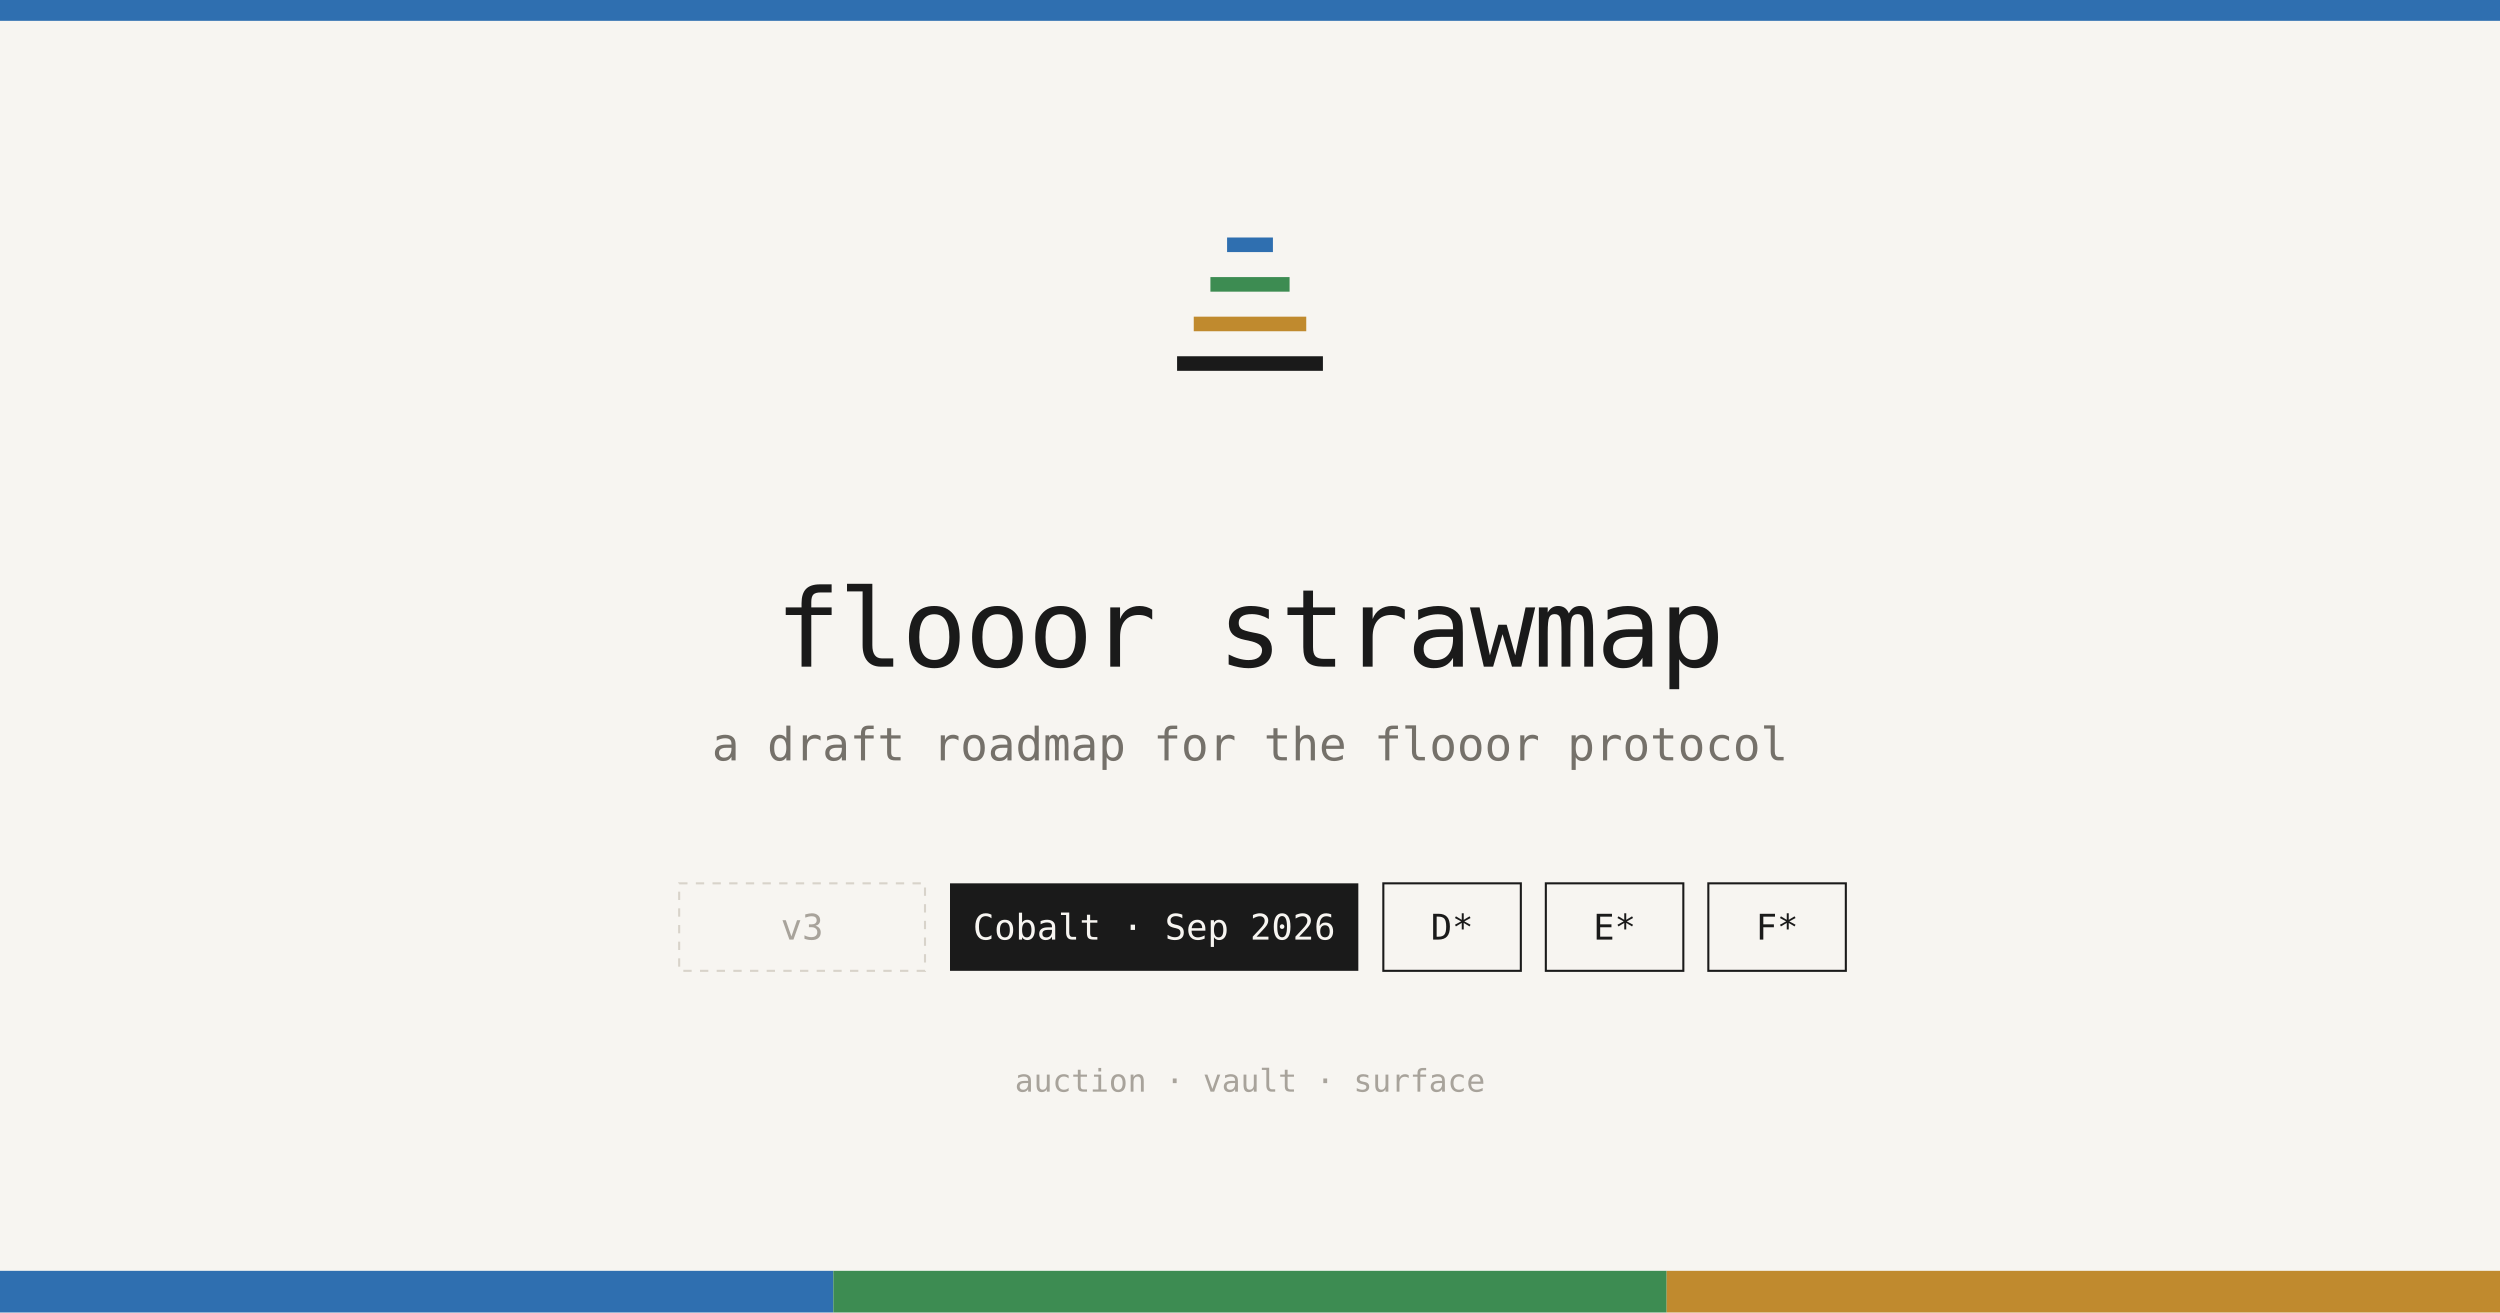
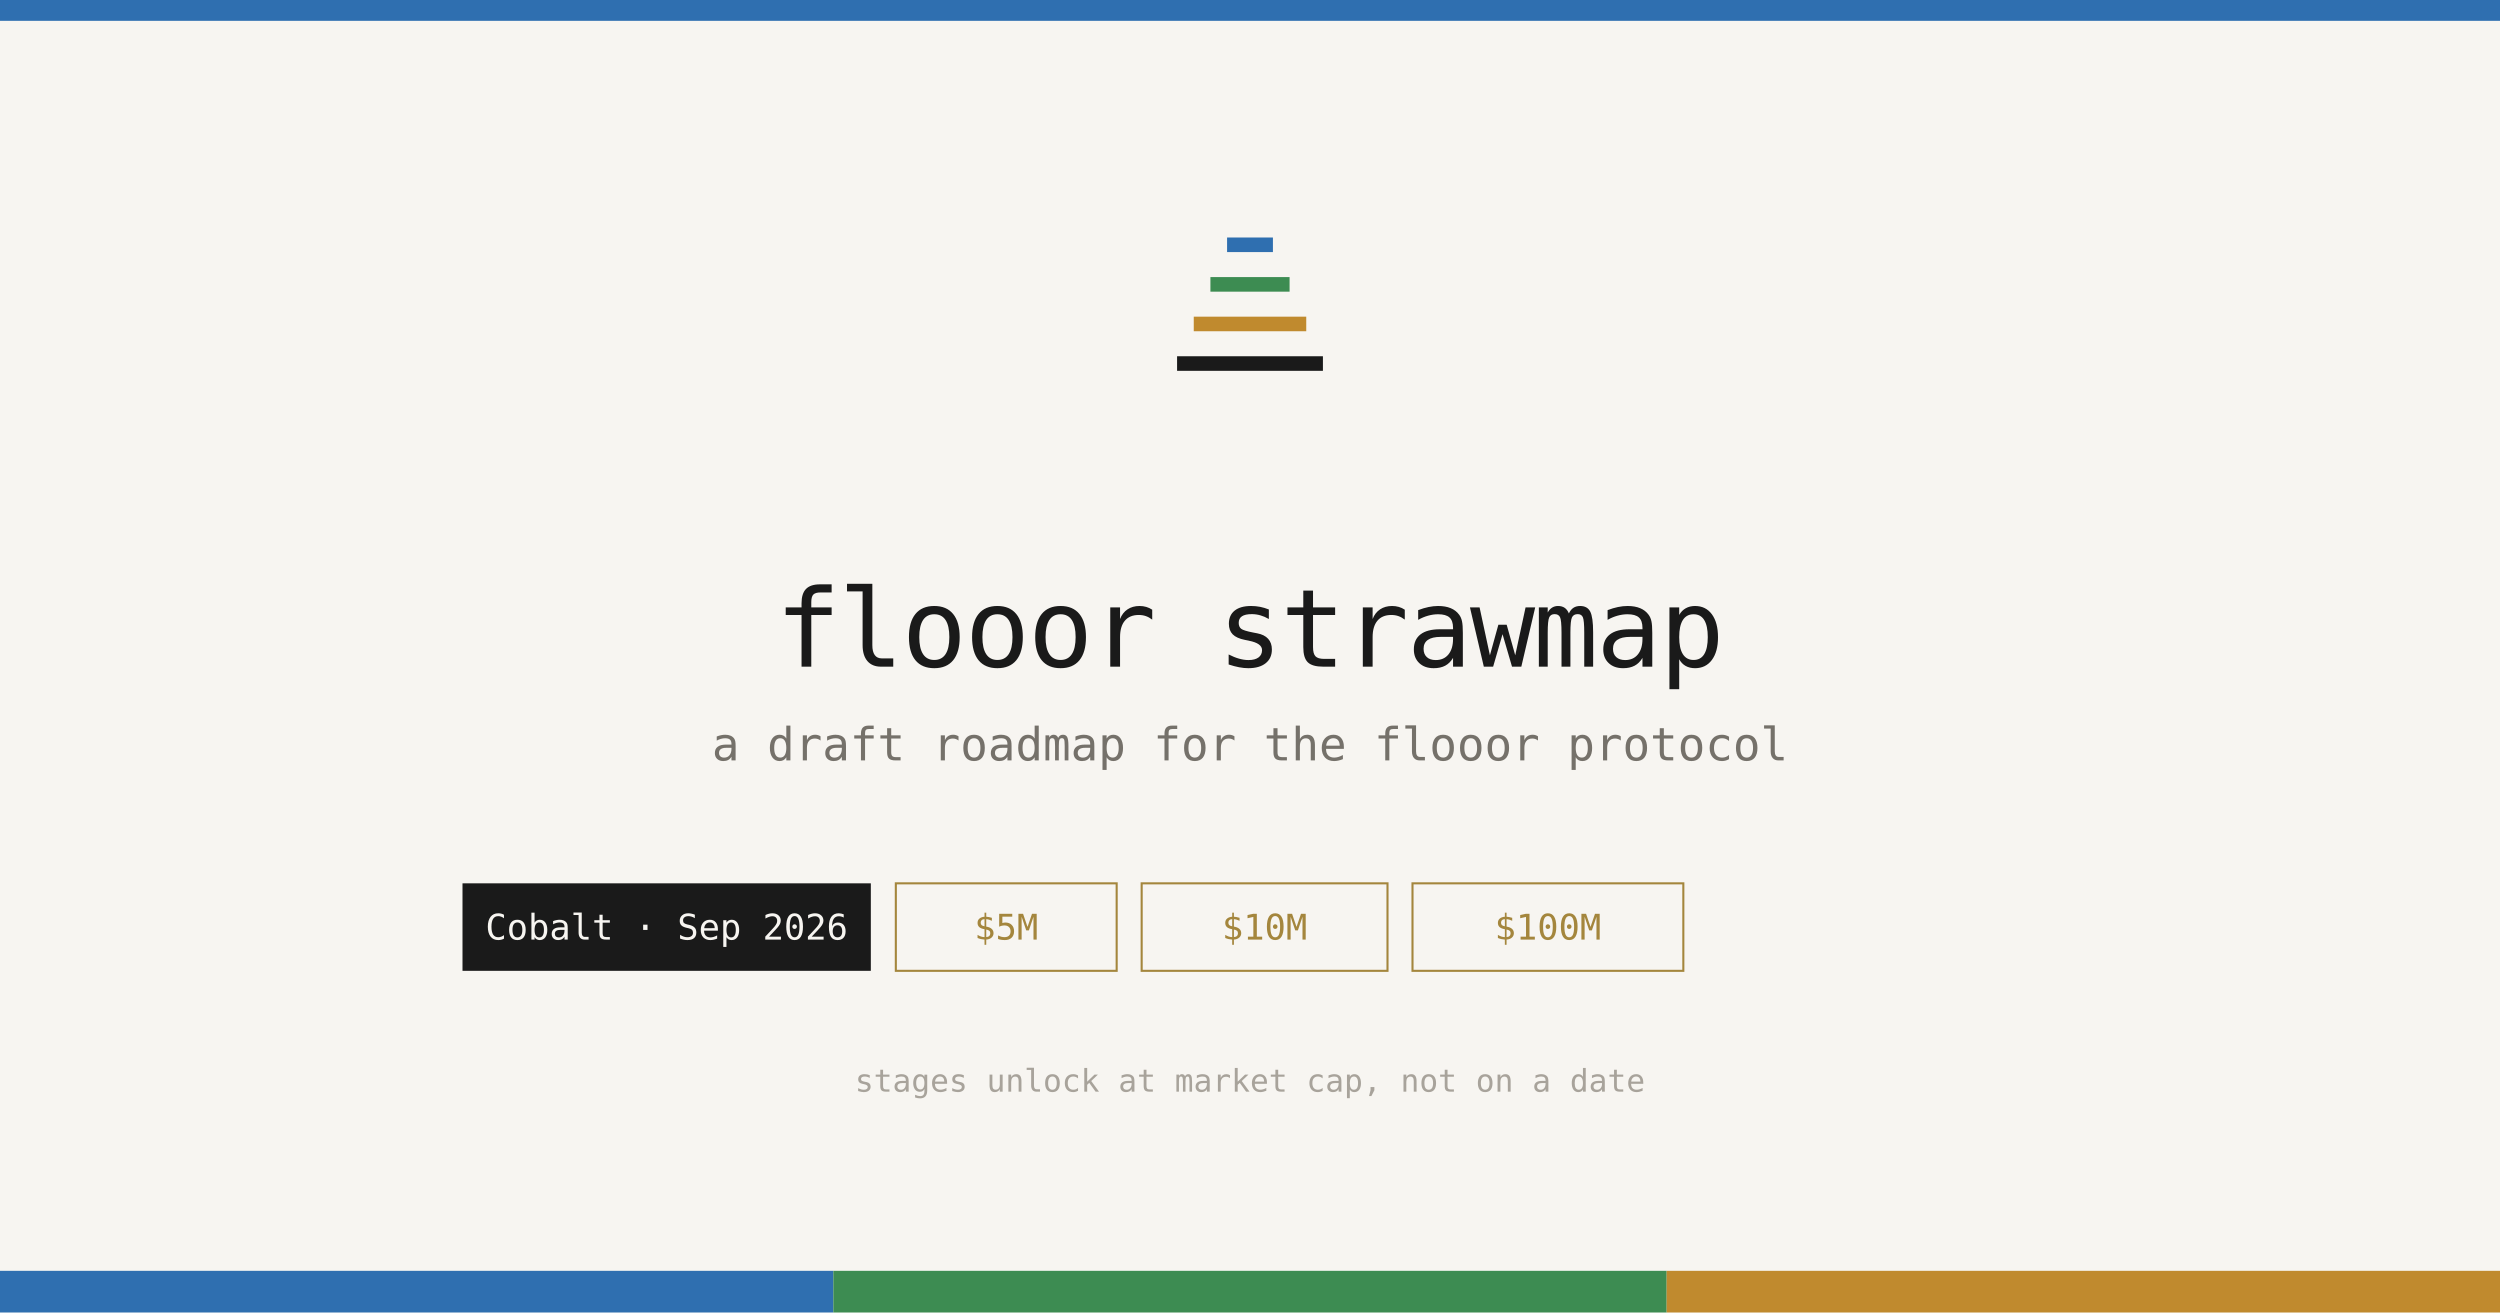
<svg xmlns="http://www.w3.org/2000/svg" width="1200" height="630" viewBox="0 0 1200 630">
  <rect width="1200" height="630" fill="#f7f5f1" />
  <rect x="0" y="0" width="1200" height="10" fill="#2f6fb0" />
  <rect x="0" y="610" width="400" height="20" fill="#2f6fb0" />
  <rect x="400" y="610" width="400" height="20" fill="#3d8c52" />
  <rect x="800" y="610" width="400" height="20" fill="#c08a2e" />
  <g transform="translate(560, 96) scale(0.5)">
    <rect x="10" y="150" width="140" height="14" fill="#1a1a1a" />
    <rect x="26" y="112" width="108" height="14" fill="#c08a2e" />
    <rect x="42" y="74" width="76" height="14" fill="#3d8c52" />
    <rect x="58" y="36" width="44" height="14" fill="#2f6fb0" />
  </g>
  <text x="600" y="320" text-anchor="middle" font-family="'IBM Plex Mono', Menlo, monospace" font-size="52" fill="#1a1a1a" letter-spacing="-1">flooor strawmap</text>
  <text x="600" y="365" text-anchor="middle" font-family="'IBM Plex Mono', Menlo, monospace" font-size="22" fill="#75716a">a draft roadmap for the flooor protocol</text>
  <g font-family="'IBM Plex Mono', Menlo, monospace" font-size="17" text-anchor="middle">
-     <rect x="326" y="424" width="118" height="42" fill="none" stroke="#d8d3ca" stroke-dasharray="4 4" />
-     <text x="385" y="451" fill="#a8a39b">v3</text>
-     <rect x="456" y="424" width="196" height="42" fill="#1a1a1a" />
-     <text x="554" y="451" fill="#f7f5f1">Cobalt · Sep 2026</text>
-     <rect x="664" y="424" width="66" height="42" fill="none" stroke="#1a1a1a" />
-     <text x="697" y="451" fill="#1a1a1a">D*</text>
-     <rect x="742" y="424" width="66" height="42" fill="none" stroke="#1a1a1a" />
-     <text x="775" y="451" fill="#1a1a1a">E*</text>
-     <rect x="820" y="424" width="66" height="42" fill="none" stroke="#1a1a1a" />
-     <text x="853" y="451" fill="#1a1a1a">F*</text>
+     <rect x="222" y="424" width="196" height="42" fill="#1a1a1a" />
+     <text x="320" y="451" fill="#f7f5f1">Cobalt · Sep 2026</text>
+     <rect x="430" y="424" width="106" height="42" fill="none" stroke="#a4863d" />
+     <text x="483" y="451" fill="#a4863d">$5M</text>
+     <rect x="548" y="424" width="118" height="42" fill="none" stroke="#a4863d" />
+     <text x="607" y="451" fill="#a4863d">$10M</text>
+     <rect x="678" y="424" width="130" height="42" fill="none" stroke="#a4863d" />
+     <text x="743" y="451" fill="#a4863d">$100M</text>
  </g>
-   <text x="600" y="524" text-anchor="middle" font-family="'IBM Plex Mono', Menlo, monospace" font-size="15" fill="#a8a39b">auction · vault · surface</text>
+   <text x="600" y="524" text-anchor="middle" font-family="'IBM Plex Mono', Menlo, monospace" font-size="15" fill="#a8a39b">stages unlock at market cap, not on a date</text>
</svg>
